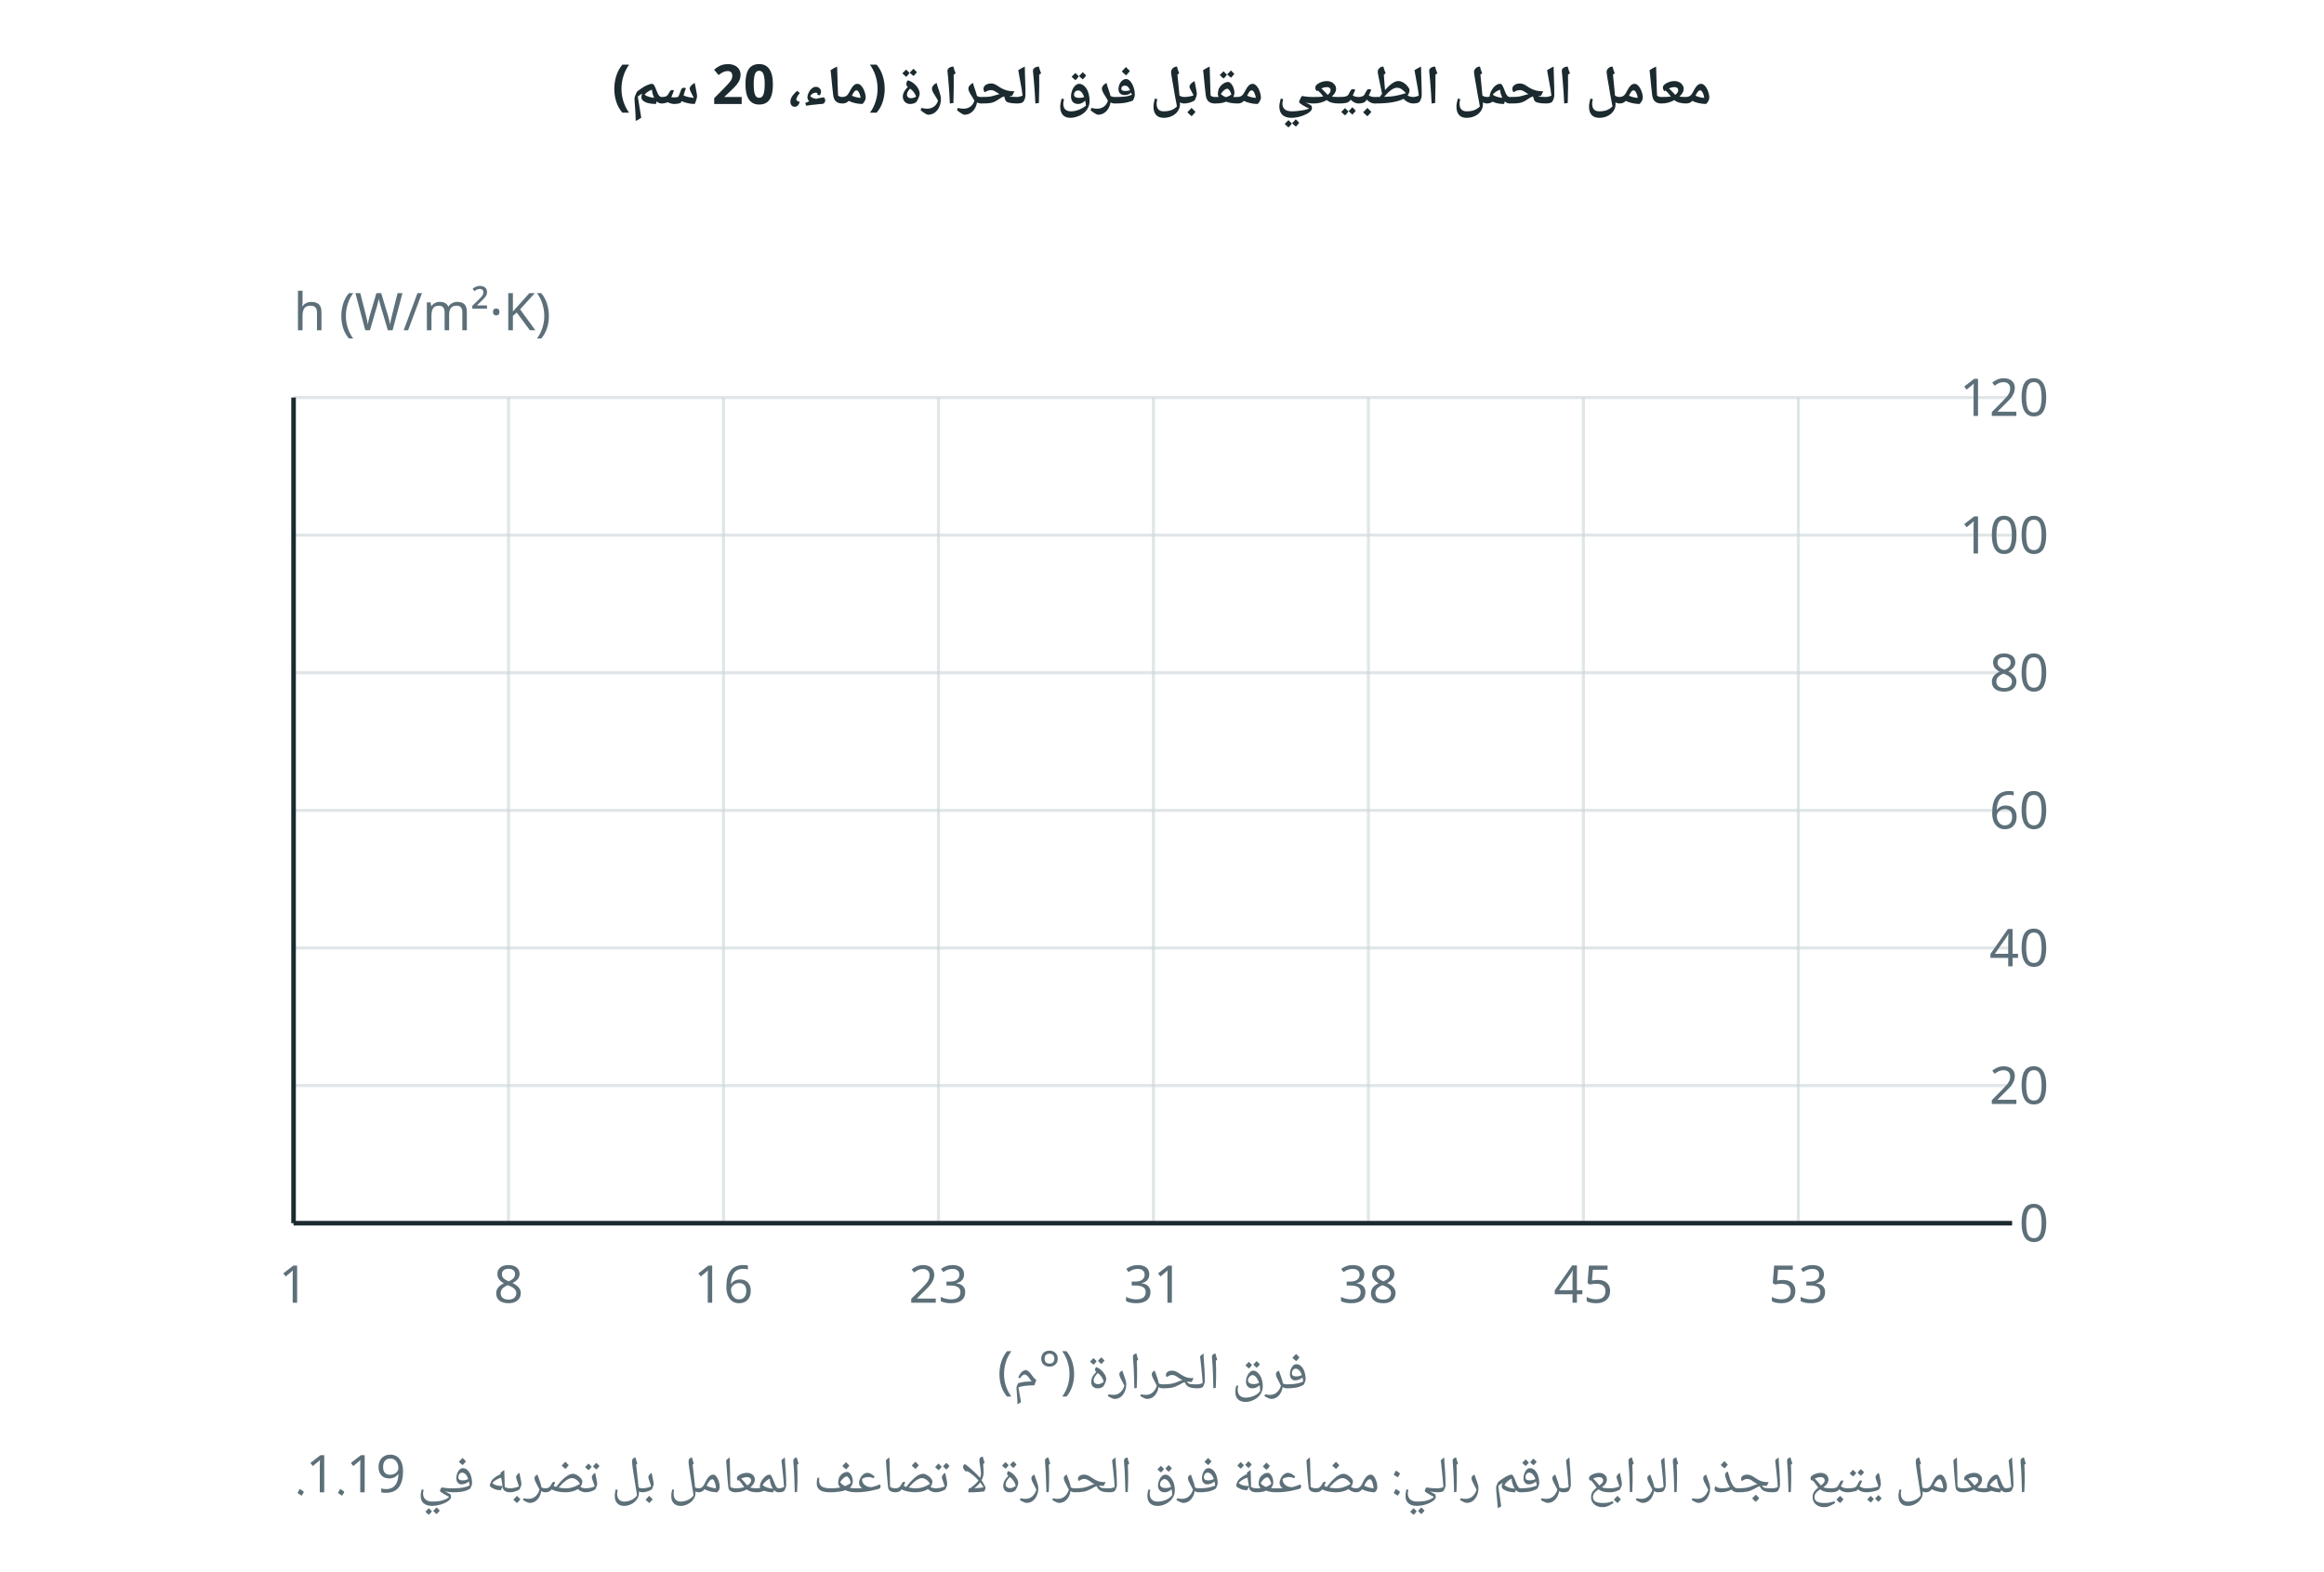
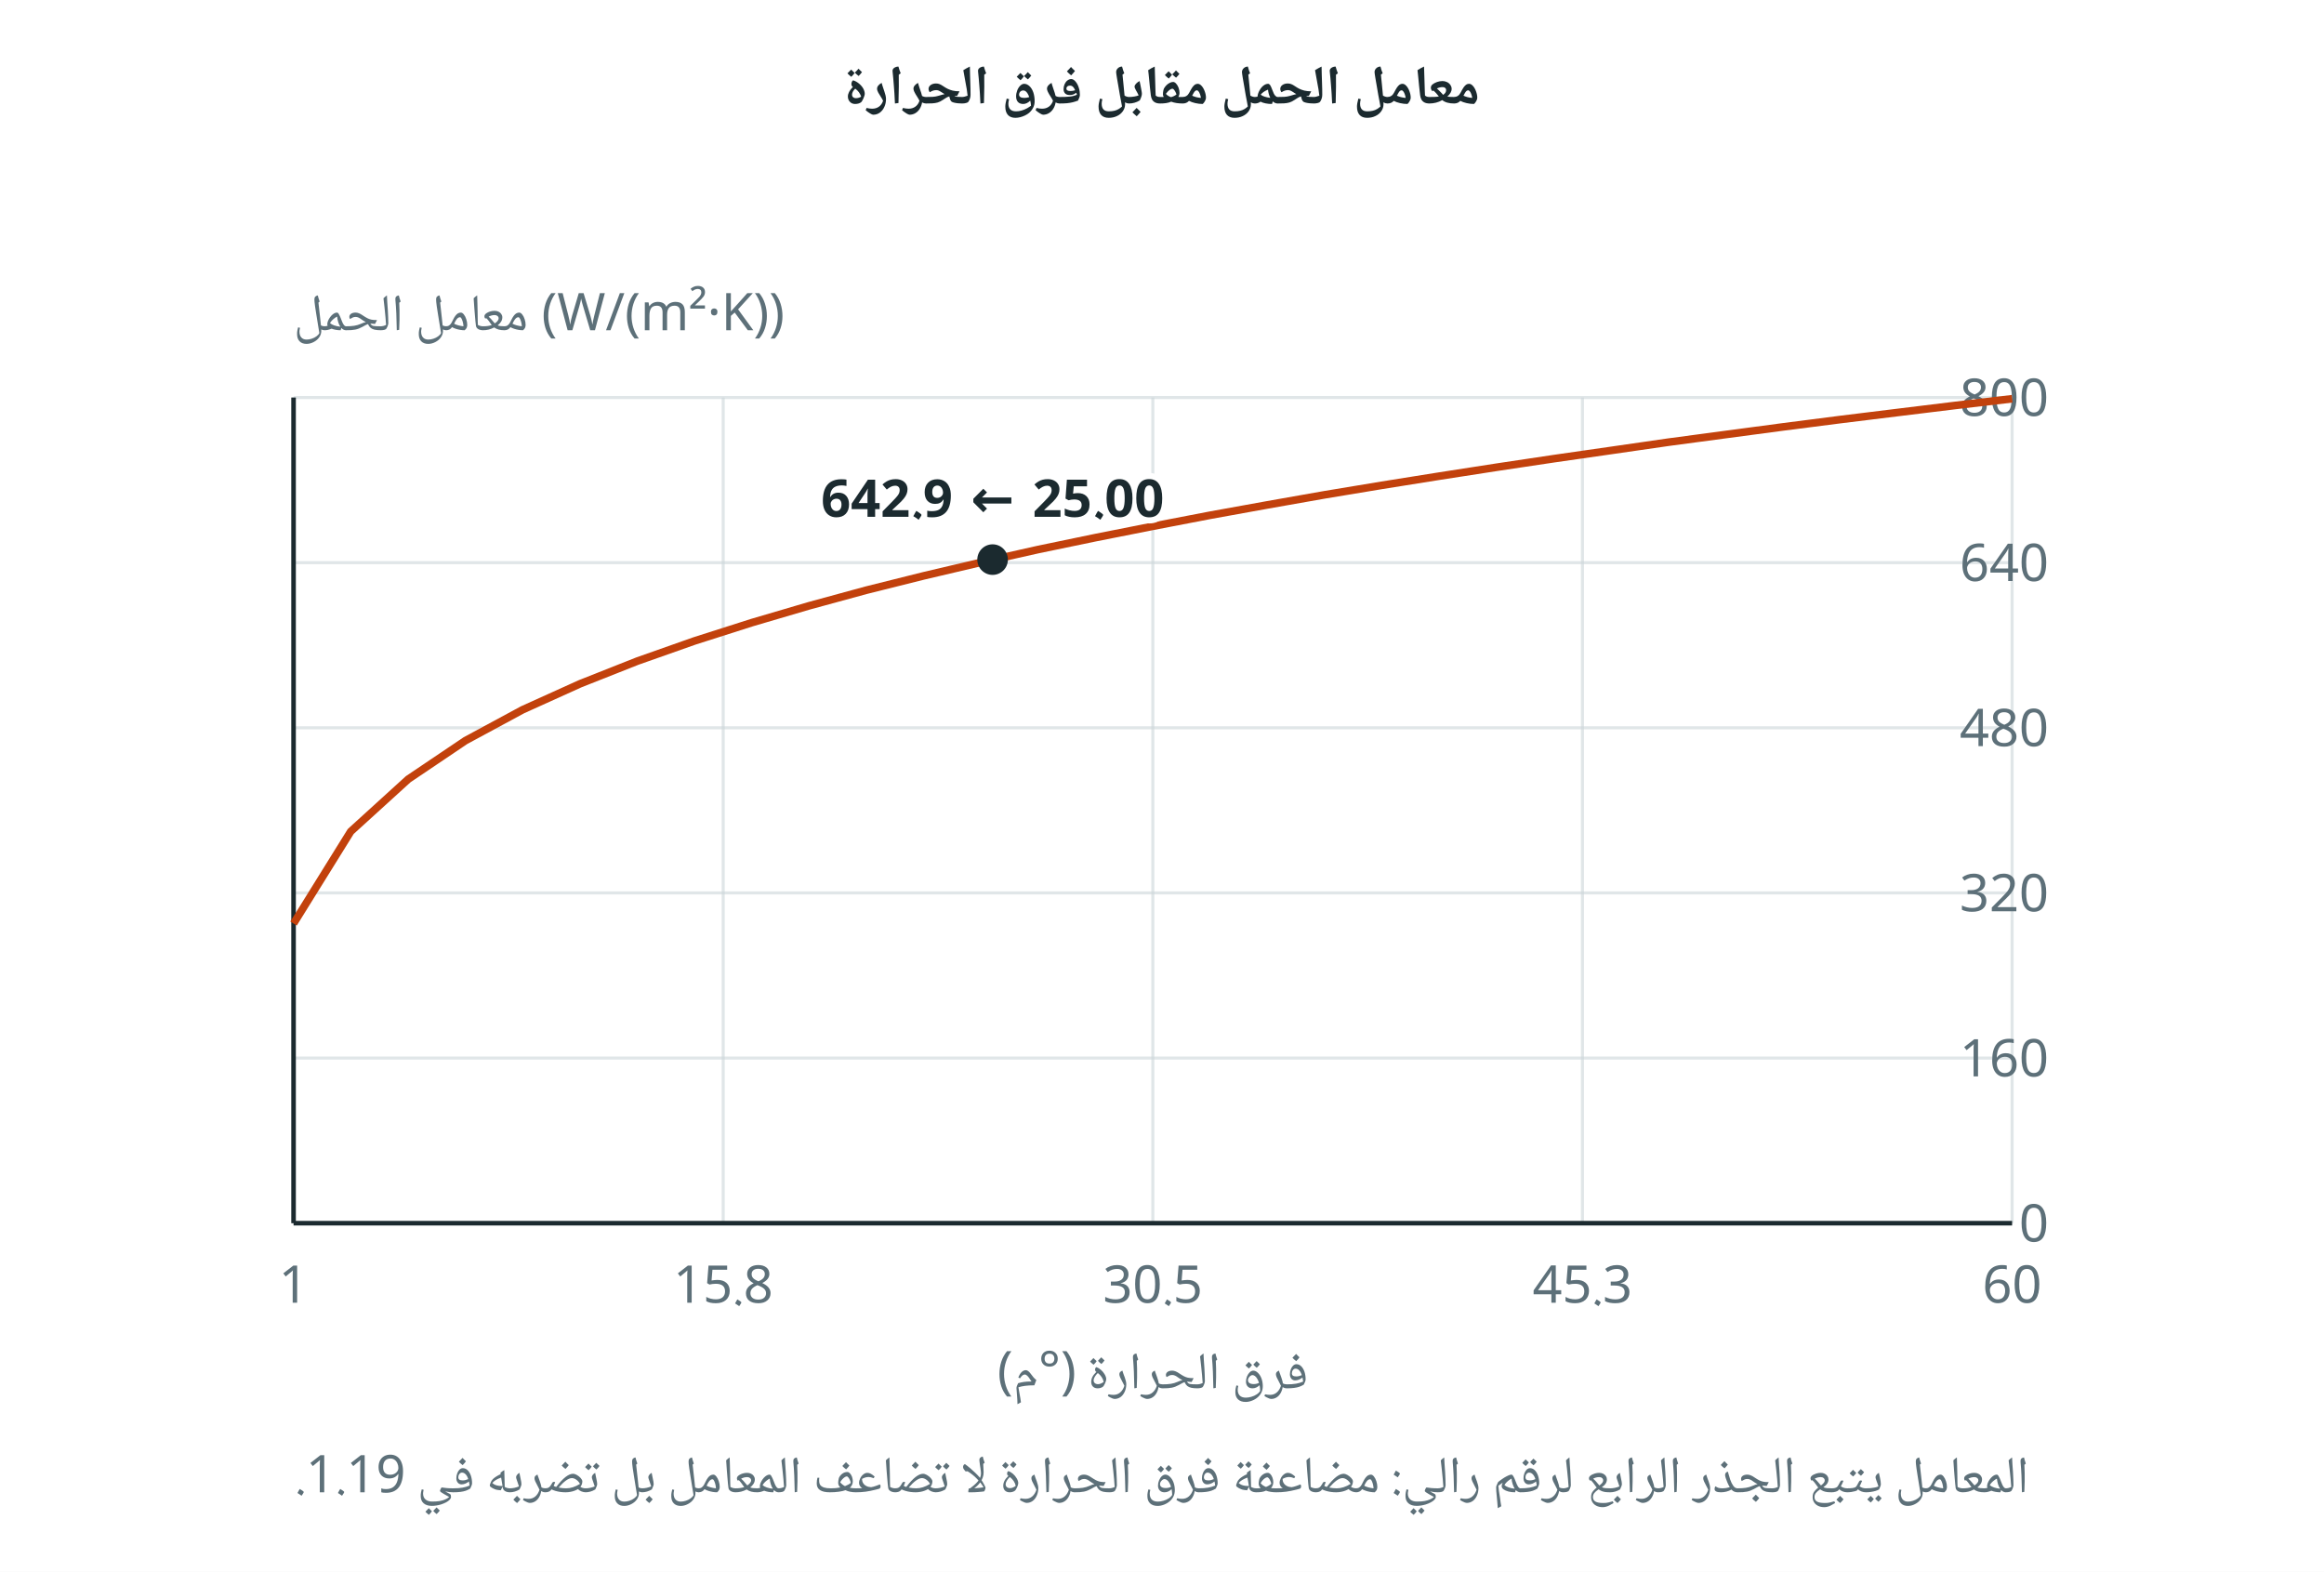
<svg xmlns="http://www.w3.org/2000/svg" width="760" height="514" viewBox="0 0 760 514" role="img" aria-labelledby="t">
  <rect width="760" height="514" fill="#ffffff" />
  <g font-family="'Segoe UI', 'Noto Naskh Arabic', system-ui, sans-serif" direction="rtl">
-     <text x="380" y="34" font-size="18" font-weight="700" fill="#1b2a2f" text-anchor="middle">معامل الحمل الطبيعي مقابل فرق الحرارة (ماء، 20 سم)</text>
+     <text x="380" y="34" font-size="18" font-weight="700" fill="#1b2a2f" text-anchor="middle">معامل الحمل مقابل فرق الحرارة</text>
    <line x1="96" y1="130" x2="96" y2="400" stroke="#cbd5d9" stroke-width="1" stroke-opacity="0.6" />
    <text x="96" y="426" font-size="17" font-weight="400" fill="#5d7079" text-anchor="middle">1</text>
-     <line x1="166.3" y1="130" x2="166.3" y2="400" stroke="#cbd5d9" stroke-width="1" stroke-opacity="0.6" />
-     <text x="166.3" y="426" font-size="17" font-weight="400" fill="#5d7079" text-anchor="middle">8</text>
-     <line x1="236.6" y1="130" x2="236.6" y2="400" stroke="#cbd5d9" stroke-width="1" stroke-opacity="0.6" />
-     <text x="236.6" y="426" font-size="17" font-weight="400" fill="#5d7079" text-anchor="middle">16</text>
-     <line x1="306.9" y1="130" x2="306.9" y2="400" stroke="#cbd5d9" stroke-width="1" stroke-opacity="0.6" />
-     <text x="306.9" y="426" font-size="17" font-weight="400" fill="#5d7079" text-anchor="middle">23</text>
-     <line x1="377.2" y1="130" x2="377.2" y2="400" stroke="#cbd5d9" stroke-width="1" stroke-opacity="0.6" />
-     <text x="377.2" y="426" font-size="17" font-weight="400" fill="#5d7079" text-anchor="middle">31</text>
-     <line x1="447.5" y1="130" x2="447.5" y2="400" stroke="#cbd5d9" stroke-width="1" stroke-opacity="0.6" />
-     <text x="447.5" y="426" font-size="17" font-weight="400" fill="#5d7079" text-anchor="middle">38</text>
-     <line x1="517.8" y1="130" x2="517.8" y2="400" stroke="#cbd5d9" stroke-width="1" stroke-opacity="0.6" />
-     <text x="517.8" y="426" font-size="17" font-weight="400" fill="#5d7079" text-anchor="middle">45</text>
-     <line x1="588.1" y1="130" x2="588.1" y2="400" stroke="#cbd5d9" stroke-width="1" stroke-opacity="0.6" />
-     <text x="588.1" y="426" font-size="17" font-weight="400" fill="#5d7079" text-anchor="middle">53</text>
+     <line x1="236.5" y1="130" x2="236.5" y2="400" stroke="#cbd5d9" stroke-width="1" stroke-opacity="0.6" />
+     <text x="236.5" y="426" font-size="17" font-weight="400" fill="#5d7079" text-anchor="middle">15.8</text>
+     <line x1="377" y1="130" x2="377" y2="400" stroke="#cbd5d9" stroke-width="1" stroke-opacity="0.6" />
+     <text x="377" y="426" font-size="17" font-weight="400" fill="#5d7079" text-anchor="middle">30.5</text>
+     <line x1="517.5" y1="130" x2="517.5" y2="400" stroke="#cbd5d9" stroke-width="1" stroke-opacity="0.6" />
+     <text x="517.5" y="426" font-size="17" font-weight="400" fill="#5d7079" text-anchor="middle">45.3</text>
+     <line x1="658" y1="130" x2="658" y2="400" stroke="#cbd5d9" stroke-width="1" stroke-opacity="0.6" />
+     <text x="658" y="426" font-size="17" font-weight="400" fill="#5d7079" text-anchor="middle">60</text>
    <line x1="96" y1="400" x2="658" y2="400" stroke="#cbd5d9" stroke-width="1" stroke-opacity="0.6" />
    <text x="670" y="406" font-size="17" font-weight="400" fill="#5d7079" text-anchor="start">0</text>
-     <line x1="96" y1="355" x2="658" y2="355" stroke="#cbd5d9" stroke-width="1" stroke-opacity="0.6" />
-     <text x="670" y="361" font-size="17" font-weight="400" fill="#5d7079" text-anchor="start">20</text>
-     <line x1="96" y1="310" x2="658" y2="310" stroke="#cbd5d9" stroke-width="1" stroke-opacity="0.6" />
-     <text x="670" y="316" font-size="17" font-weight="400" fill="#5d7079" text-anchor="start">40</text>
-     <line x1="96" y1="265" x2="658" y2="265" stroke="#cbd5d9" stroke-width="1" stroke-opacity="0.6" />
-     <text x="670" y="271" font-size="17" font-weight="400" fill="#5d7079" text-anchor="start">60</text>
-     <line x1="96" y1="220" x2="658" y2="220" stroke="#cbd5d9" stroke-width="1" stroke-opacity="0.6" />
-     <text x="670" y="226" font-size="17" font-weight="400" fill="#5d7079" text-anchor="start">80</text>
-     <line x1="96" y1="175" x2="658" y2="175" stroke="#cbd5d9" stroke-width="1" stroke-opacity="0.6" />
-     <text x="670" y="181" font-size="17" font-weight="400" fill="#5d7079" text-anchor="start">100</text>
+     <line x1="96" y1="346" x2="658" y2="346" stroke="#cbd5d9" stroke-width="1" stroke-opacity="0.6" />
+     <text x="670" y="352" font-size="17" font-weight="400" fill="#5d7079" text-anchor="start">160</text>
+     <line x1="96" y1="292" x2="658" y2="292" stroke="#cbd5d9" stroke-width="1" stroke-opacity="0.6" />
+     <text x="670" y="298" font-size="17" font-weight="400" fill="#5d7079" text-anchor="start">320</text>
+     <line x1="96" y1="238" x2="658" y2="238" stroke="#cbd5d9" stroke-width="1" stroke-opacity="0.6" />
+     <text x="670" y="244" font-size="17" font-weight="400" fill="#5d7079" text-anchor="start">480</text>
+     <line x1="96" y1="184" x2="658" y2="184" stroke="#cbd5d9" stroke-width="1" stroke-opacity="0.6" />
+     <text x="670" y="190" font-size="17" font-weight="400" fill="#5d7079" text-anchor="start">640</text>
    <line x1="96" y1="130" x2="658" y2="130" stroke="#cbd5d9" stroke-width="1" stroke-opacity="0.6" />
-     <text x="670" y="136" font-size="17" font-weight="400" fill="#5d7079" text-anchor="start">120</text>
+     <text x="670" y="136" font-size="17" font-weight="400" fill="#5d7079" text-anchor="start">800</text>
    <line x1="96" y1="130" x2="96" y2="400" stroke="#1b2a2f" stroke-width="1.5" />
    <line x1="96" y1="400" x2="658" y2="400" stroke="#1b2a2f" stroke-width="1.5" />
-     <path d="M96,-341 L166.3,-856.7 L236.5,-1067.1 L306.7,-1210 L377,-1320.2 L447.3,-1410.6 L517.5,-1487.3 L587.7,-1554.3 L658,-1613.6" fill="none" stroke="#c2410c" stroke-width="2.5" stroke-linejoin="round" />
-     <circle cx="324.6" cy="-1240.5" r="5" fill="#1b2a2f" />
-     <text x="324.6" y="-1254.5" font-size="17" font-weight="700" fill="#1b2a2f" text-anchor="middle" stroke="#ffffff" stroke-width="4" stroke-linejoin="round" paint-order="stroke">25 °م ← 729 W/m²·K</text>
+     <path d="M96,302 L114.7,271.9 L133.5,254.8 L152.2,242.2 L170.9,232.1 L189.7,223.6 L208.4,216.2 L227.1,209.6 L245.9,203.6 L264.6,198.1 L283.3,193 L302.1,188.3 L320.8,183.9 L339.5,179.7 L358.3,175.8 L377,172.1 L395.7,168.5 L414.5,165.1 L433.2,161.8 L451.9,158.7 L470.7,155.7 L489.4,152.8 L508.1,150 L526.9,147.3 L545.6,144.6 L564.3,142.1 L583.1,139.6 L601.8,137.2 L620.5,134.9 L639.3,132.6 L658,130.4" fill="none" stroke="#c2410c" stroke-width="2.5" stroke-linejoin="round" />
+     <circle cx="324.6" cy="183" r="5" fill="#1b2a2f" />
+     <text x="324.6" y="169" font-size="17" font-weight="700" fill="#1b2a2f" text-anchor="middle" stroke="#ffffff" stroke-width="4" stroke-linejoin="round" paint-order="stroke">25.00 ← 642.9</text>
    <text x="377" y="454" font-size="17" font-weight="400" fill="#5d7079" text-anchor="middle">فرق الحرارة (°م)</text>
-     <text x="96" y="108" font-size="17" font-weight="400" fill="#5d7079" text-anchor="start" direction="ltr">h (W/m²·K)</text>
+     <text x="96" y="108" font-size="17" font-weight="400" fill="#5d7079" text-anchor="start" direction="ltr">معامل الحمل (W/(m²·K))</text>
    <text x="380" y="488" font-size="17" font-weight="400" fill="#5d7079" text-anchor="middle">المعامل يتبع الجذر الرابع لرقم رالي: مضاعفة فرق الحرارة لا تضاعف المعامل بل تضربه في 1.19.</text>
  </g>
</svg>
